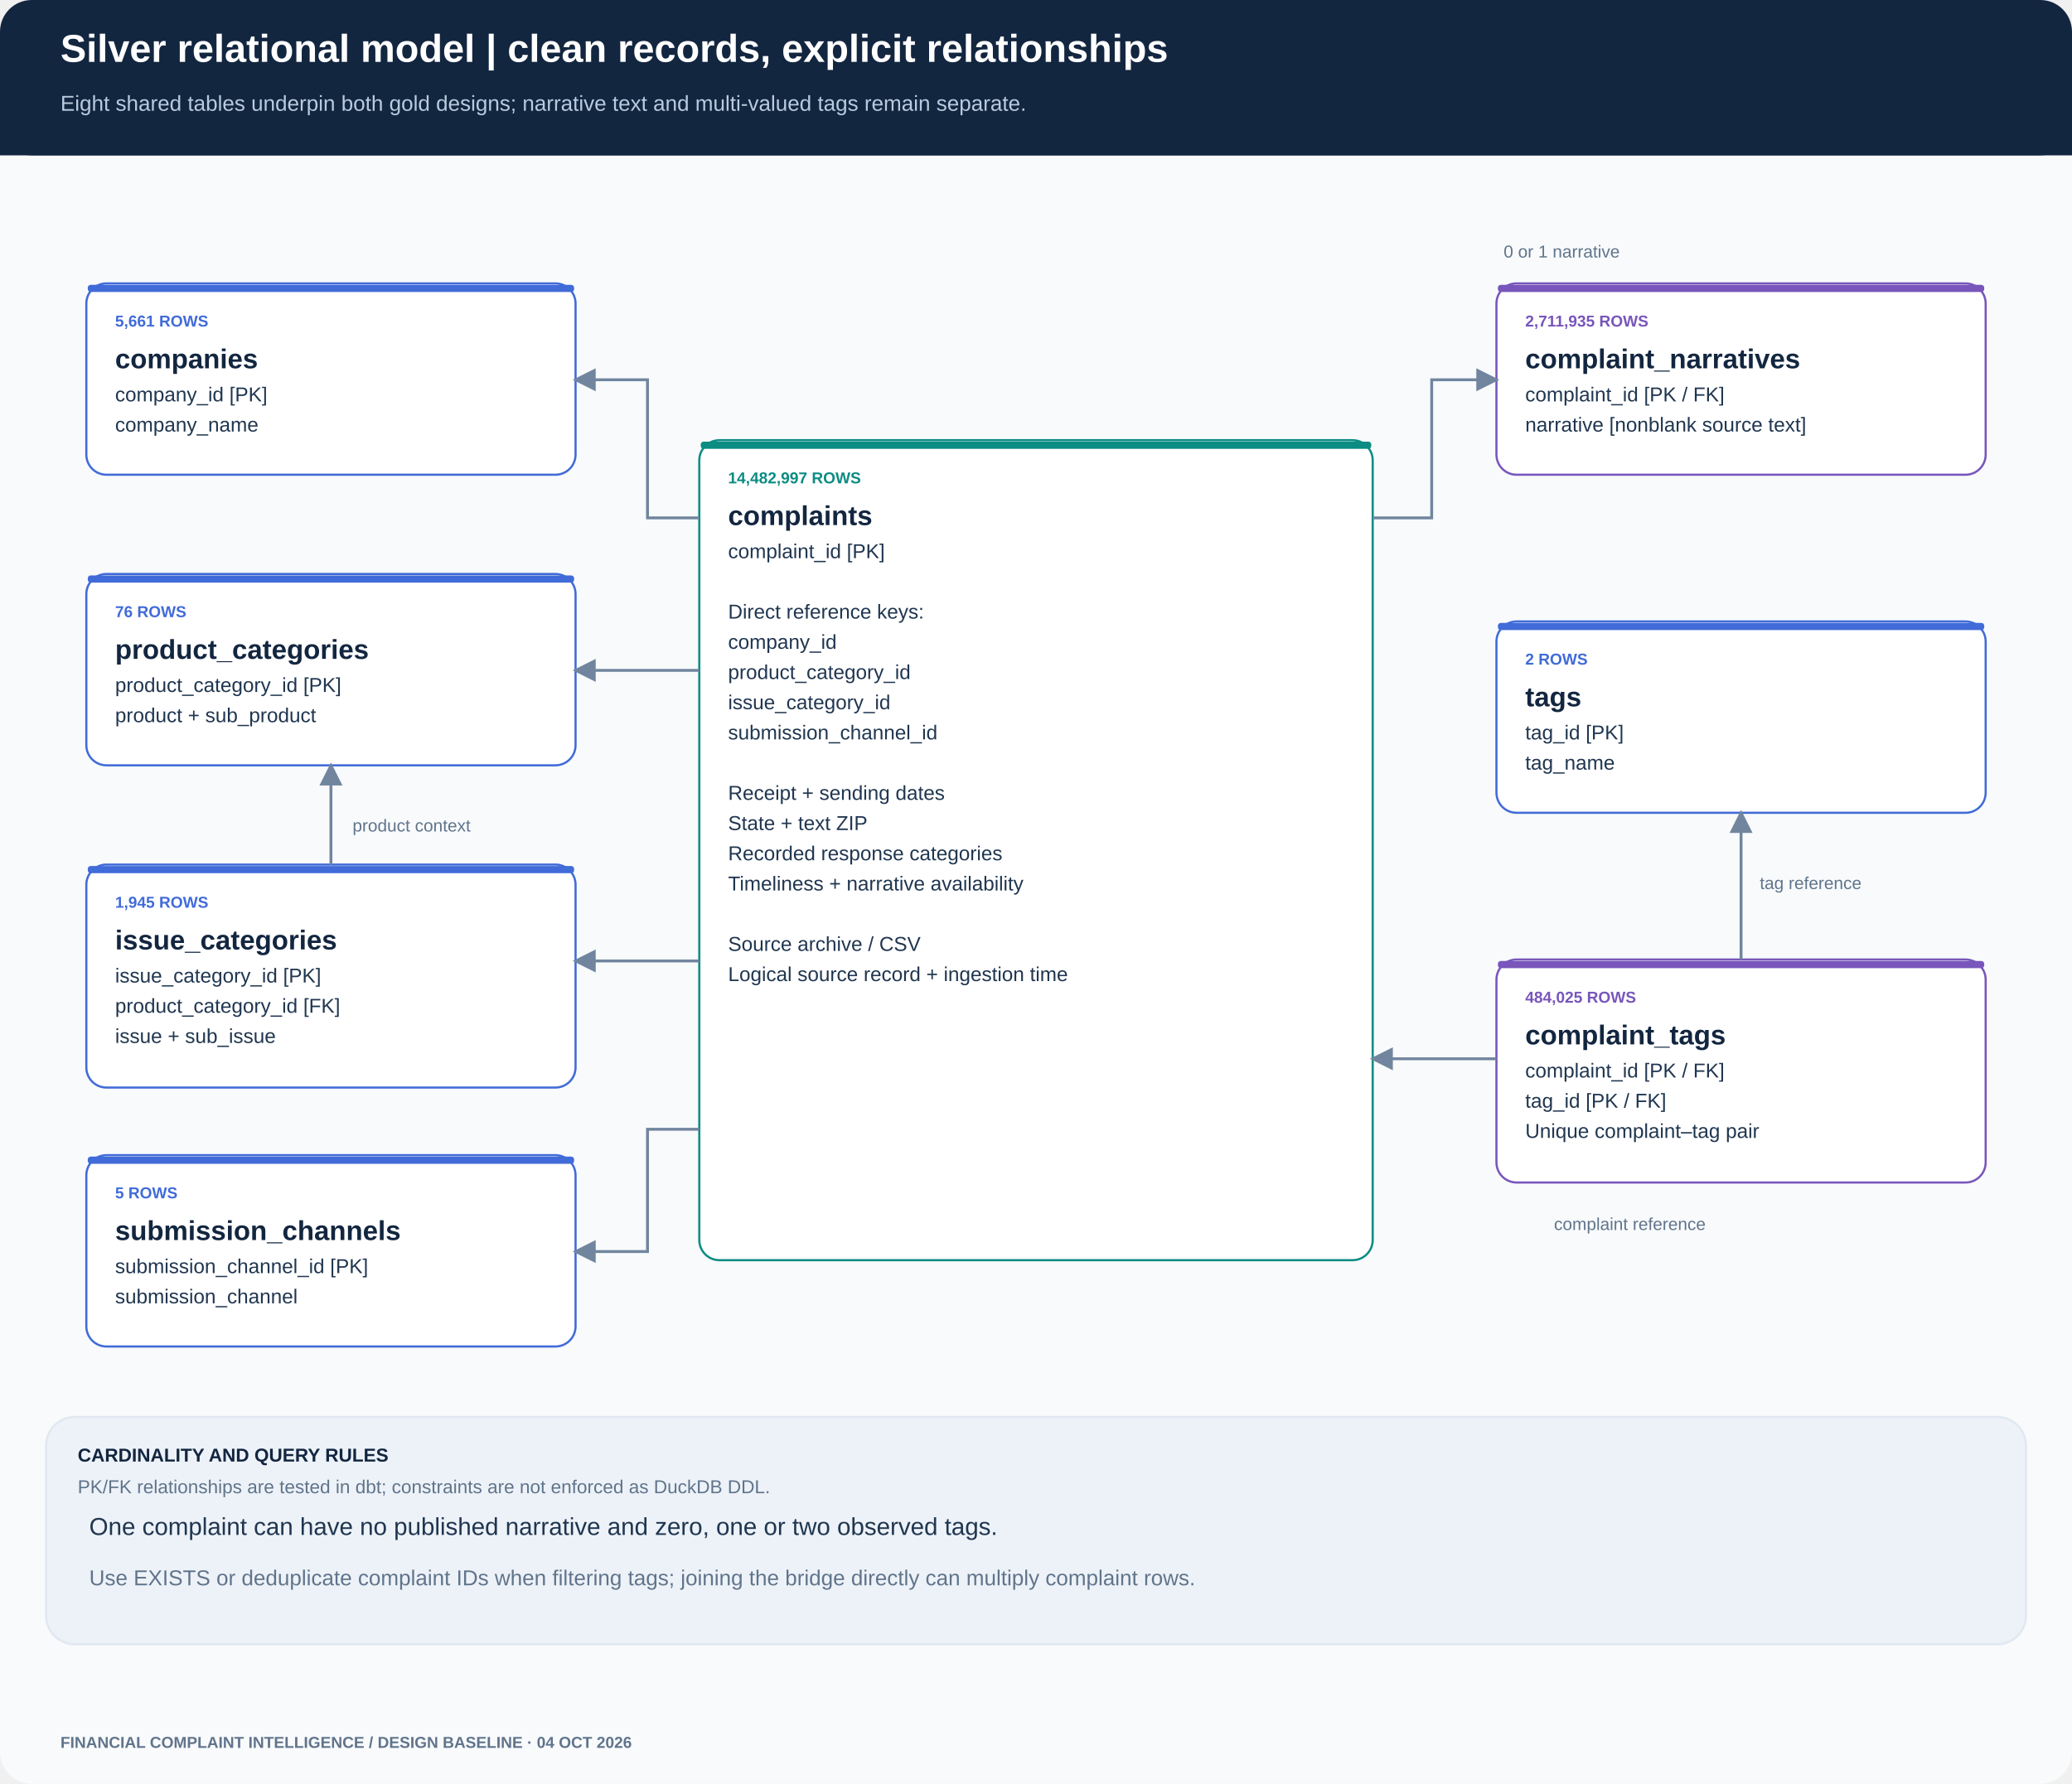
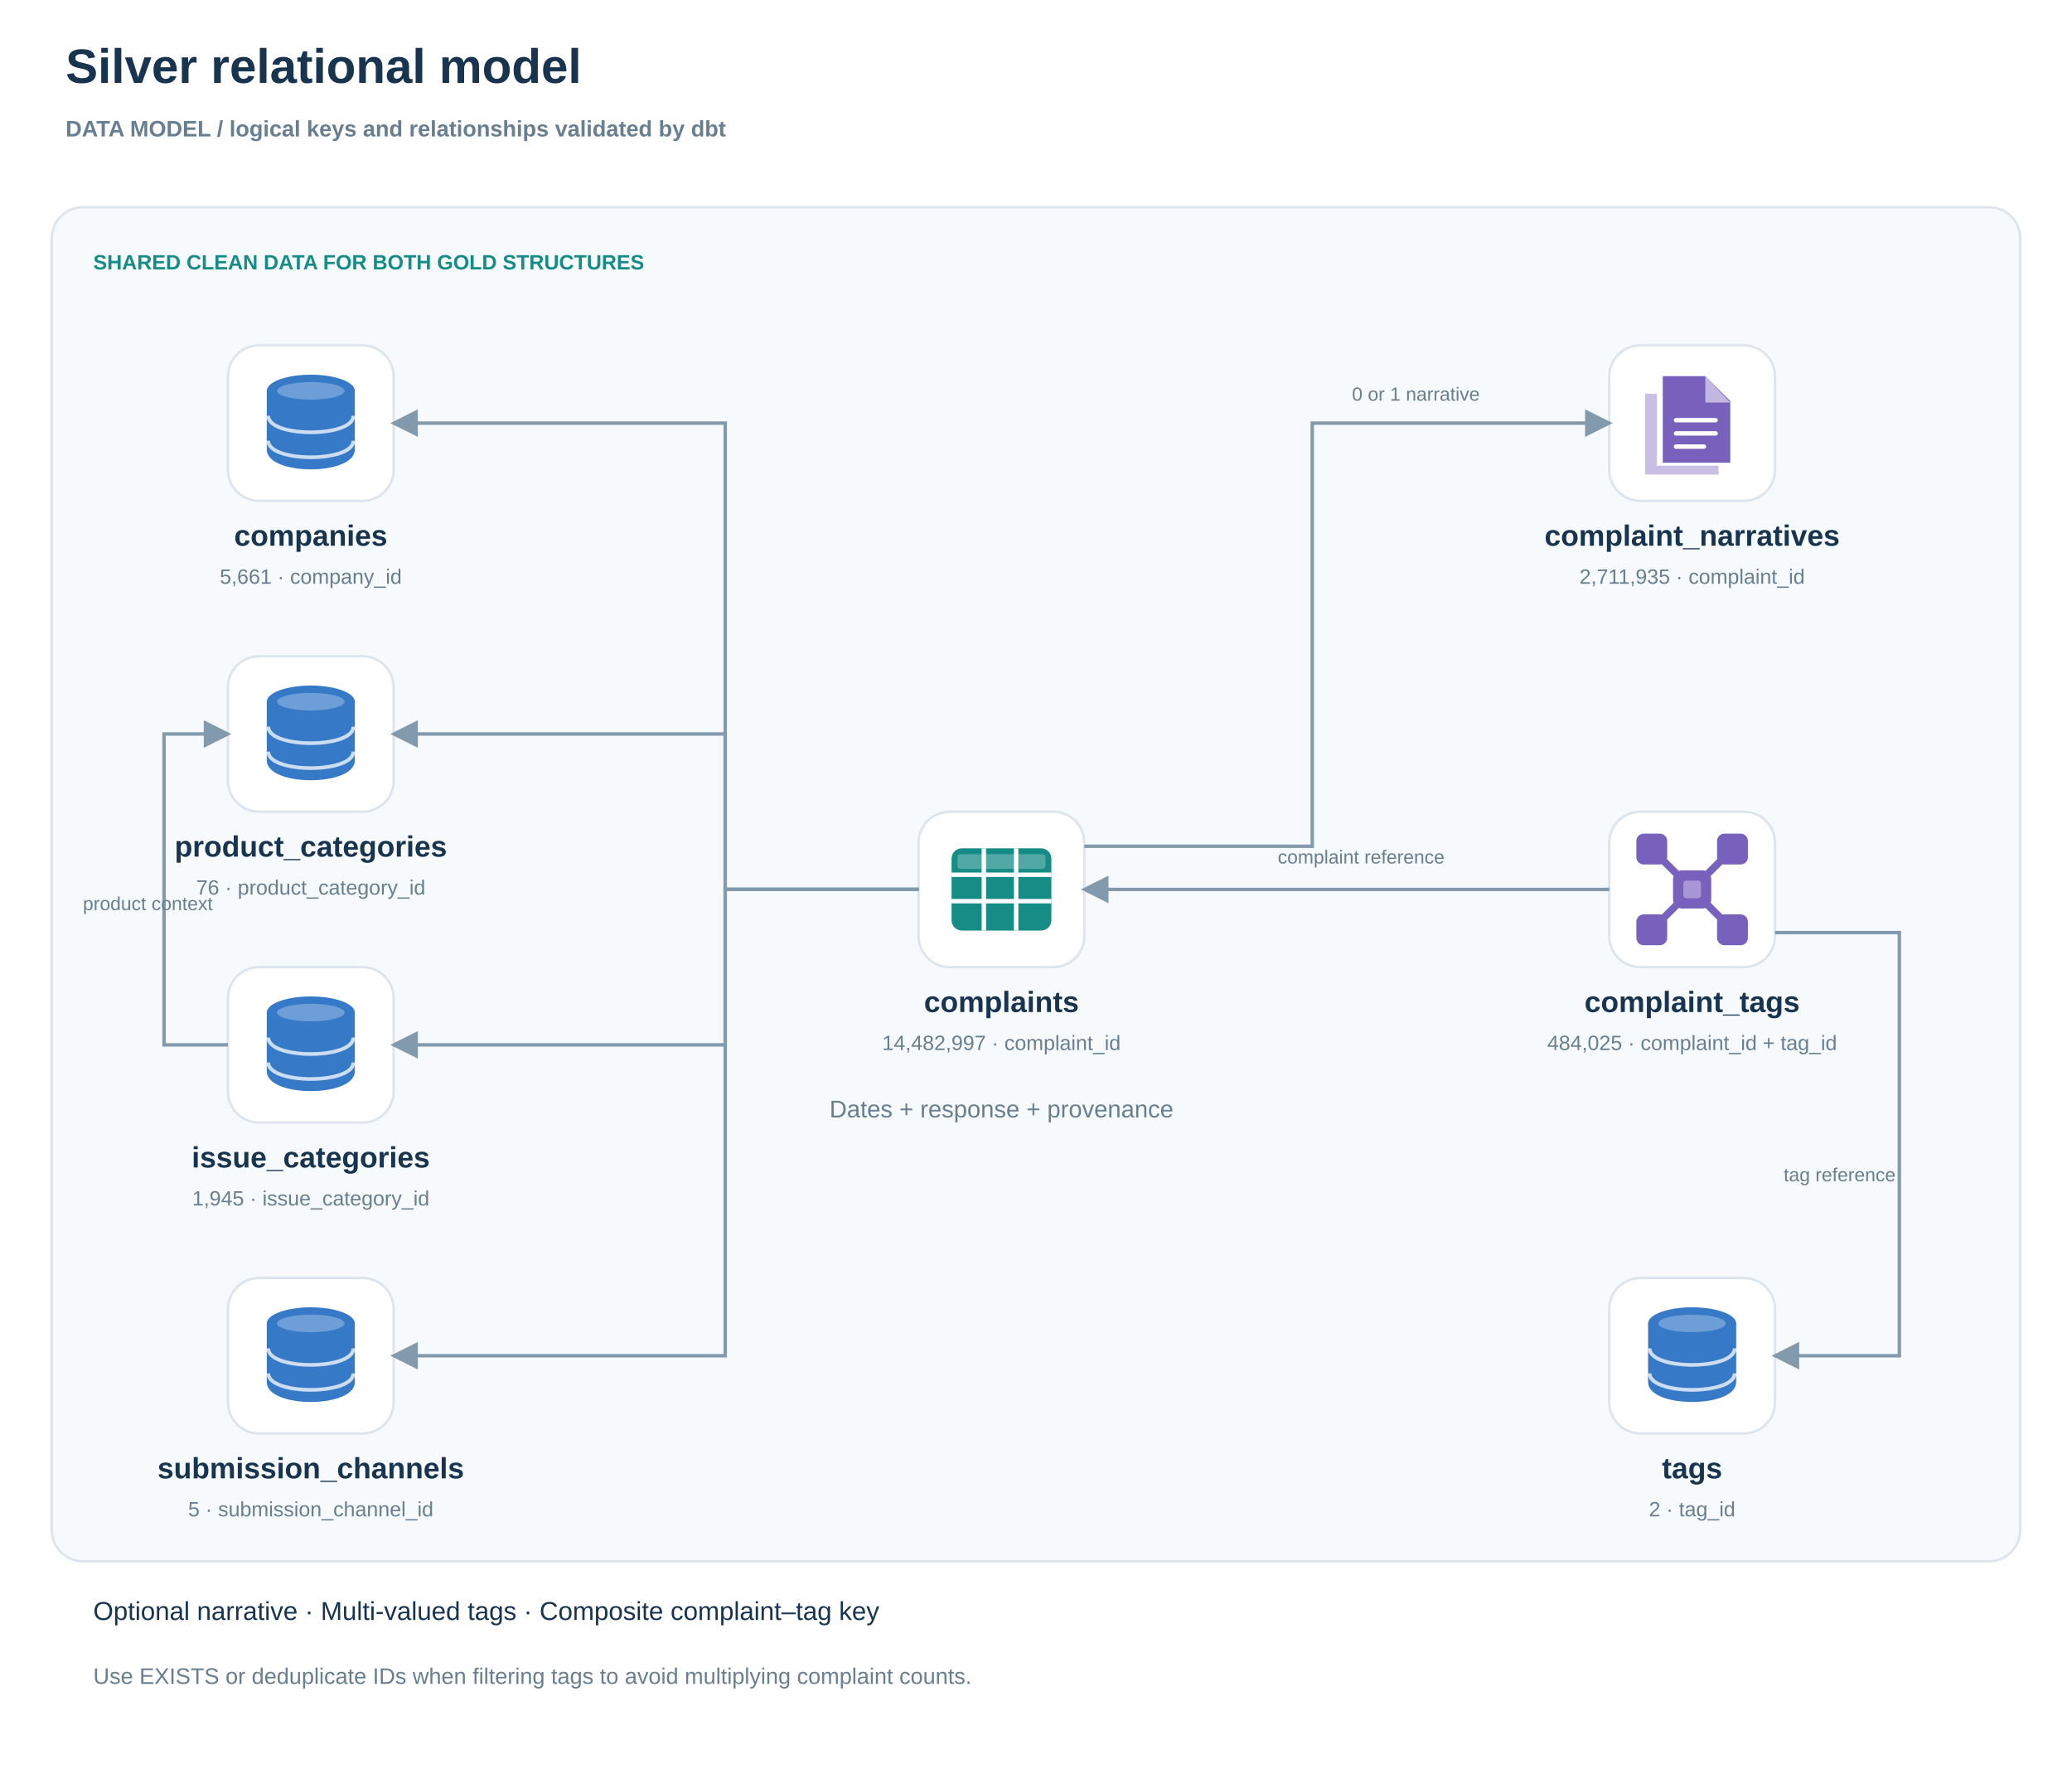
- <svg xmlns="http://www.w3.org/2000/svg" width="1440" height="1240" viewBox="0 0 1440 1240" role="img" aria-labelledby="title desc">
+ <svg xmlns="http://www.w3.org/2000/svg" width="1200" height="1030" viewBox="0 0 1200 1030" role="img">
  <defs>
-     <marker id="arrow" markerWidth="8" markerHeight="8" refX="7" refY="4" orient="auto">
-       <path d="M0 0L8 4L0 8Z" fill="#71859e" />
+     <marker id="a" markerWidth="8" markerHeight="8" refX="7" refY="4" orient="auto">
+       <path d="M0 0L8 4L0 8Z" fill="#8399ac" />
    </marker>
  </defs>
-   <rect width="1440" height="1240" rx="22" fill="#f8fafc" />
-   <rect width="1440" height="108" rx="22" fill="#132640" />
-   <rect y="85" width="1440" height="23" fill="#132640" />
-   <text x="42" y="43" font-family="Arial,Helvetica,sans-serif" font-size="27" fill="#ffffff" font-weight="700">Silver relational model | clean records, explicit relationships</text>
-   <text x="42" y="77" font-family="Arial,Helvetica,sans-serif" font-size="15" fill="#b8ccdf" font-weight="400">Eight shared tables underpin both gold designs; narrative text and multi-valued tags remain separate.</text>
-   <rect x="60" y="197" width="340" height="133" rx="14" fill="#ffffff" stroke="#416bd8" stroke-width="1.5" />
-   <rect x="61" y="198" width="338" height="5" rx="2" fill="#416bd8" />
-   <text x="80" y="227" font-family="Arial,Helvetica,sans-serif" font-size="11" fill="#416bd8" font-weight="700">5,661 ROWS</text>
-   <text x="80" y="256" font-family="Arial,Helvetica,sans-serif" font-size="19" fill="#132640" font-weight="700">companies</text>
-   <text x="80" y="279" font-family="Arial,Helvetica,sans-serif" font-size="14" fill="#203650" font-weight="400">company_id  [PK]</text>
-   <text x="80" y="300" font-family="Arial,Helvetica,sans-serif" font-size="14" fill="#203650" font-weight="400">company_name</text>
-   <rect x="60" y="399" width="340" height="133" rx="14" fill="#ffffff" stroke="#416bd8" stroke-width="1.5" />
-   <rect x="61" y="400" width="338" height="5" rx="2" fill="#416bd8" />
-   <text x="80" y="429" font-family="Arial,Helvetica,sans-serif" font-size="11" fill="#416bd8" font-weight="700">76 ROWS</text>
-   <text x="80" y="458" font-family="Arial,Helvetica,sans-serif" font-size="19" fill="#132640" font-weight="700">product_categories</text>
-   <text x="80" y="481" font-family="Arial,Helvetica,sans-serif" font-size="14" fill="#203650" font-weight="400">product_category_id  [PK]</text>
-   <text x="80" y="502" font-family="Arial,Helvetica,sans-serif" font-size="14" fill="#203650" font-weight="400">product + sub_product</text>
-   <rect x="60" y="601" width="340" height="155" rx="14" fill="#ffffff" stroke="#416bd8" stroke-width="1.5" />
-   <rect x="61" y="602" width="338" height="5" rx="2" fill="#416bd8" />
-   <text x="80" y="631" font-family="Arial,Helvetica,sans-serif" font-size="11" fill="#416bd8" font-weight="700">1,945 ROWS</text>
-   <text x="80" y="660" font-family="Arial,Helvetica,sans-serif" font-size="19" fill="#132640" font-weight="700">issue_categories</text>
-   <text x="80" y="683" font-family="Arial,Helvetica,sans-serif" font-size="14" fill="#203650" font-weight="400">issue_category_id  [PK]</text>
-   <text x="80" y="704" font-family="Arial,Helvetica,sans-serif" font-size="14" fill="#203650" font-weight="400">product_category_id  [FK]</text>
-   <text x="80" y="725" font-family="Arial,Helvetica,sans-serif" font-size="14" fill="#203650" font-weight="400">issue + sub_issue</text>
-   <rect x="60" y="803" width="340" height="133" rx="14" fill="#ffffff" stroke="#416bd8" stroke-width="1.5" />
-   <rect x="61" y="804" width="338" height="5" rx="2" fill="#416bd8" />
-   <text x="80" y="833" font-family="Arial,Helvetica,sans-serif" font-size="11" fill="#416bd8" font-weight="700">5 ROWS</text>
-   <text x="80" y="862" font-family="Arial,Helvetica,sans-serif" font-size="19" fill="#132640" font-weight="700">submission_channels</text>
-   <text x="80" y="885" font-family="Arial,Helvetica,sans-serif" font-size="14" fill="#203650" font-weight="400">submission_channel_id  [PK]</text>
-   <text x="80" y="906" font-family="Arial,Helvetica,sans-serif" font-size="14" fill="#203650" font-weight="400">submission_channel</text>
-   <rect x="486" y="306" width="468" height="570" rx="14" fill="#ffffff" stroke="#0c8c83" stroke-width="1.5" />
-   <rect x="487" y="307" width="466" height="5" rx="2" fill="#0c8c83" />
-   <text x="506" y="336" font-family="Arial,Helvetica,sans-serif" font-size="11" fill="#0c8c83" font-weight="700">14,482,997 ROWS</text>
-   <text x="506" y="365" font-family="Arial,Helvetica,sans-serif" font-size="19" fill="#132640" font-weight="700">complaints</text>
-   <text x="506" y="388" font-family="Arial,Helvetica,sans-serif" font-size="14" fill="#203650" font-weight="400">complaint_id  [PK]</text>
-   <text x="506" y="409" font-family="Arial,Helvetica,sans-serif" font-size="14" fill="#203650" font-weight="400" />
-   <text x="506" y="430" font-family="Arial,Helvetica,sans-serif" font-size="14" fill="#203650" font-weight="400">Direct reference keys:</text>
-   <text x="506" y="451" font-family="Arial,Helvetica,sans-serif" font-size="14" fill="#203650" font-weight="400">company_id</text>
-   <text x="506" y="472" font-family="Arial,Helvetica,sans-serif" font-size="14" fill="#203650" font-weight="400">product_category_id</text>
-   <text x="506" y="493" font-family="Arial,Helvetica,sans-serif" font-size="14" fill="#203650" font-weight="400">issue_category_id</text>
-   <text x="506" y="514" font-family="Arial,Helvetica,sans-serif" font-size="14" fill="#203650" font-weight="400">submission_channel_id</text>
-   <text x="506" y="535" font-family="Arial,Helvetica,sans-serif" font-size="14" fill="#203650" font-weight="400" />
-   <text x="506" y="556" font-family="Arial,Helvetica,sans-serif" font-size="14" fill="#203650" font-weight="400">Receipt + sending dates</text>
-   <text x="506" y="577" font-family="Arial,Helvetica,sans-serif" font-size="14" fill="#203650" font-weight="400">State + text ZIP</text>
-   <text x="506" y="598" font-family="Arial,Helvetica,sans-serif" font-size="14" fill="#203650" font-weight="400">Recorded response categories</text>
-   <text x="506" y="619" font-family="Arial,Helvetica,sans-serif" font-size="14" fill="#203650" font-weight="400">Timeliness + narrative availability</text>
-   <text x="506" y="640" font-family="Arial,Helvetica,sans-serif" font-size="14" fill="#203650" font-weight="400" />
-   <text x="506" y="661" font-family="Arial,Helvetica,sans-serif" font-size="14" fill="#203650" font-weight="400">Source archive / CSV</text>
-   <text x="506" y="682" font-family="Arial,Helvetica,sans-serif" font-size="14" fill="#203650" font-weight="400">Logical source record + ingestion time</text>
-   <rect x="1040" y="197" width="340" height="133" rx="14" fill="#ffffff" stroke="#7856bb" stroke-width="1.5" />
-   <rect x="1041" y="198" width="338" height="5" rx="2" fill="#7856bb" />
-   <text x="1060" y="227" font-family="Arial,Helvetica,sans-serif" font-size="11" fill="#7856bb" font-weight="700">2,711,935 ROWS</text>
-   <text x="1060" y="256" font-family="Arial,Helvetica,sans-serif" font-size="19" fill="#132640" font-weight="700">complaint_narratives</text>
-   <text x="1060" y="279" font-family="Arial,Helvetica,sans-serif" font-size="14" fill="#203650" font-weight="400">complaint_id  [PK / FK]</text>
-   <text x="1060" y="300" font-family="Arial,Helvetica,sans-serif" font-size="14" fill="#203650" font-weight="400">narrative  [nonblank source text]</text>
-   <rect x="1040" y="432" width="340" height="133" rx="14" fill="#ffffff" stroke="#416bd8" stroke-width="1.5" />
-   <rect x="1041" y="433" width="338" height="5" rx="2" fill="#416bd8" />
-   <text x="1060" y="462" font-family="Arial,Helvetica,sans-serif" font-size="11" fill="#416bd8" font-weight="700">2 ROWS</text>
-   <text x="1060" y="491" font-family="Arial,Helvetica,sans-serif" font-size="19" fill="#132640" font-weight="700">tags</text>
-   <text x="1060" y="514" font-family="Arial,Helvetica,sans-serif" font-size="14" fill="#203650" font-weight="400">tag_id  [PK]</text>
-   <text x="1060" y="535" font-family="Arial,Helvetica,sans-serif" font-size="14" fill="#203650" font-weight="400">tag_name</text>
-   <rect x="1040" y="667" width="340" height="155" rx="14" fill="#ffffff" stroke="#7856bb" stroke-width="1.5" />
-   <rect x="1041" y="668" width="338" height="5" rx="2" fill="#7856bb" />
-   <text x="1060" y="697" font-family="Arial,Helvetica,sans-serif" font-size="11" fill="#7856bb" font-weight="700">484,025 ROWS</text>
-   <text x="1060" y="726" font-family="Arial,Helvetica,sans-serif" font-size="19" fill="#132640" font-weight="700">complaint_tags</text>
-   <text x="1060" y="749" font-family="Arial,Helvetica,sans-serif" font-size="14" fill="#203650" font-weight="400">complaint_id  [PK / FK]</text>
-   <text x="1060" y="770" font-family="Arial,Helvetica,sans-serif" font-size="14" fill="#203650" font-weight="400">tag_id  [PK / FK]</text>
-   <text x="1060" y="791" font-family="Arial,Helvetica,sans-serif" font-size="14" fill="#203650" font-weight="400">Unique complaint–tag pair</text>
-   <path d="M486 360 L450 360 L450 264 L400 264" fill="none" stroke="#71859e" stroke-width="2" marker-end="url(#arrow)" />
-   <path d="M486 466 L400 466" fill="none" stroke="#71859e" stroke-width="2" marker-end="url(#arrow)" />
-   <path d="M486 668 L400 668" fill="none" stroke="#71859e" stroke-width="2" marker-end="url(#arrow)" />
-   <path d="M486 785 L450 785 L450 870 L400 870" fill="none" stroke="#71859e" stroke-width="2" marker-end="url(#arrow)" />
-   <path d="M230 601 L230 532" fill="none" stroke="#71859e" stroke-width="2" marker-end="url(#arrow)" />
-   <text x="245" y="578" font-family="Arial,Helvetica,sans-serif" font-size="12" fill="#60748b" font-weight="400">product context</text>
-   <path d="M954 360 L995 360 L995 264 L1040 264" fill="none" stroke="#71859e" stroke-width="2" marker-end="url(#arrow)" />
-   <text x="1045" y="179" font-family="Arial,Helvetica,sans-serif" font-size="12" fill="#60748b" font-weight="400">0 or 1 narrative</text>
-   <path d="M1040 736 L954 736" fill="none" stroke="#71859e" stroke-width="2" marker-end="url(#arrow)" />
-   <text x="1080" y="855" font-family="Arial,Helvetica,sans-serif" font-size="12" fill="#60748b" font-weight="400">complaint reference</text>
-   <path d="M1210 667 L1210 565" fill="none" stroke="#71859e" stroke-width="2" marker-end="url(#arrow)" />
-   <text x="1223" y="618" font-family="Arial,Helvetica,sans-serif" font-size="12" fill="#60748b" font-weight="400">tag reference</text>
-   <rect x="32" y="985" width="1376" height="158" rx="20" fill="#edf2f8" stroke="#e1e8f1" stroke-width="1.5" />
-   <text x="54" y="1016" font-family="Arial,Helvetica,sans-serif" font-size="13" fill="#132640" font-weight="700">CARDINALITY AND QUERY RULES</text>
-   <text x="54" y="1038" font-family="Arial,Helvetica,sans-serif" font-size="13" fill="#60748b" font-weight="400">PK/FK relationships are tested in dbt; constraints are not enforced as DuckDB DDL.</text>
-   <text x="62" y="1067" font-family="Arial,Helvetica,sans-serif" font-size="17" fill="#203650" font-weight="400">One complaint can have no published narrative and zero, one or two observed tags.</text>
-   <text x="62" y="1102" font-family="Arial,Helvetica,sans-serif" font-size="15" fill="#60748b" font-weight="400">Use EXISTS or deduplicate complaint IDs when filtering tags; joining the bridge directly can multiply complaint rows.</text>
-   <text x="42" y="1215" font-family="Arial,Helvetica,sans-serif" font-size="11" fill="#60748b" font-weight="700">FINANCIAL COMPLAINT INTELLIGENCE  /  DESIGN BASELINE · 04 OCT 2026</text>
+   <rect width="1200" height="1030" fill="white" />
+   <text x="38" y="48" text-anchor="start" font-family="Arial,Helvetica,sans-serif" font-size="28" font-weight="700" fill="#18344f">Silver relational model</text>
+   <text x="38" y="79" text-anchor="start" font-family="Arial,Helvetica,sans-serif" font-size="13" font-weight="700" fill="#687e91">DATA MODEL / logical keys and relationships validated by dbt</text>
+   <rect x="30" y="120" width="1140" height="784" rx="18" fill="#f7fafc" stroke="#dce5ee" stroke-width="1.4" />
+   <text x="54" y="156" text-anchor="start" font-family="Arial,Helvetica,sans-serif" font-size="12" font-weight="700" fill="#168c87">SHARED CLEAN DATA FOR BOTH GOLD STRUCTURES</text>
+   <rect x="132" y="200" width="96" height="90" rx="18" fill="#fff" stroke="#dce5ee" stroke-width="1.4" />
+   <g transform="translate(146,211) scale(.85)" color="#3579c7">
+     <path d="M10 18v40c0 18 60 18 60 0V18z" fill="currentColor" />
+     <ellipse cx="40" cy="18" rx="30" ry="11" fill="currentColor" />
+     <ellipse cx="40" cy="18" rx="23" ry="6" fill="white" opacity=".28" />
+     <path d="M11 35c0 15 58 15 58 0M11 52c0 15 58 15 58 0" fill="none" stroke="white" stroke-width="2.5" opacity=".75" />
+   </g>
+   <text x="180" y="316" text-anchor="middle" font-family="Arial,Helvetica,sans-serif" font-size="17" font-weight="700" fill="#18344f">companies</text>
+   <text x="180" y="338" text-anchor="middle" font-family="Arial,Helvetica,sans-serif" font-size="12" font-weight="400" fill="#687e91">5,661 · company_id</text>
+   <rect x="132" y="380" width="96" height="90" rx="18" fill="#fff" stroke="#dce5ee" stroke-width="1.4" />
+   <g transform="translate(146,391) scale(.85)" color="#3579c7">
+     <path d="M10 18v40c0 18 60 18 60 0V18z" fill="currentColor" />
+     <ellipse cx="40" cy="18" rx="30" ry="11" fill="currentColor" />
+     <ellipse cx="40" cy="18" rx="23" ry="6" fill="white" opacity=".28" />
+     <path d="M11 35c0 15 58 15 58 0M11 52c0 15 58 15 58 0" fill="none" stroke="white" stroke-width="2.5" opacity=".75" />
+   </g>
+   <text x="180" y="496" text-anchor="middle" font-family="Arial,Helvetica,sans-serif" font-size="17" font-weight="700" fill="#18344f">product_categories</text>
+   <text x="180" y="518" text-anchor="middle" font-family="Arial,Helvetica,sans-serif" font-size="12" font-weight="400" fill="#687e91">76 · product_category_id</text>
+   <rect x="132" y="560" width="96" height="90" rx="18" fill="#fff" stroke="#dce5ee" stroke-width="1.4" />
+   <g transform="translate(146,571) scale(.85)" color="#3579c7">
+     <path d="M10 18v40c0 18 60 18 60 0V18z" fill="currentColor" />
+     <ellipse cx="40" cy="18" rx="30" ry="11" fill="currentColor" />
+     <ellipse cx="40" cy="18" rx="23" ry="6" fill="white" opacity=".28" />
+     <path d="M11 35c0 15 58 15 58 0M11 52c0 15 58 15 58 0" fill="none" stroke="white" stroke-width="2.5" opacity=".75" />
+   </g>
+   <text x="180" y="676" text-anchor="middle" font-family="Arial,Helvetica,sans-serif" font-size="17" font-weight="700" fill="#18344f">issue_categories</text>
+   <text x="180" y="698" text-anchor="middle" font-family="Arial,Helvetica,sans-serif" font-size="12" font-weight="400" fill="#687e91">1,945 · issue_category_id</text>
+   <rect x="132" y="740" width="96" height="90" rx="18" fill="#fff" stroke="#dce5ee" stroke-width="1.4" />
+   <g transform="translate(146,751) scale(.85)" color="#3579c7">
+     <path d="M10 18v40c0 18 60 18 60 0V18z" fill="currentColor" />
+     <ellipse cx="40" cy="18" rx="30" ry="11" fill="currentColor" />
+     <ellipse cx="40" cy="18" rx="23" ry="6" fill="white" opacity=".28" />
+     <path d="M11 35c0 15 58 15 58 0M11 52c0 15 58 15 58 0" fill="none" stroke="white" stroke-width="2.5" opacity=".75" />
+   </g>
+   <text x="180" y="856" text-anchor="middle" font-family="Arial,Helvetica,sans-serif" font-size="17" font-weight="700" fill="#18344f">submission_channels</text>
+   <text x="180" y="878" text-anchor="middle" font-family="Arial,Helvetica,sans-serif" font-size="12" font-weight="400" fill="#687e91">5 · submission_channel_id</text>
+   <rect x="532" y="470" width="96" height="90" rx="18" fill="#fff" stroke="#dce5ee" stroke-width="1.4" />
+   <g transform="translate(546,481) scale(.85)" color="#168c87">
+     <rect x="6" y="12" width="68" height="56" rx="7" fill="currentColor" />
+     <path d="M6 30h68M6 48h68M28 12v56M50 12v56" stroke="white" stroke-width="3" />
+     <rect x="10" y="16" width="60" height="10" rx="2" fill="white" opacity=".25" />
+   </g>
+   <text x="580" y="586" text-anchor="middle" font-family="Arial,Helvetica,sans-serif" font-size="17" font-weight="700" fill="#18344f">complaints</text>
+   <text x="580" y="608" text-anchor="middle" font-family="Arial,Helvetica,sans-serif" font-size="12" font-weight="400" fill="#687e91">14,482,997 · complaint_id</text>
+   <text x="580" y="647" text-anchor="middle" font-family="Arial,Helvetica,sans-serif" font-size="14" font-weight="400" fill="#687e91">Dates + response + provenance</text>
+   <path d="M532 515 L420 515 L420 245 L228 245" fill="none" stroke="#8399ac" stroke-width="2" marker-end="url(#a)" />
+   <path d="M532 515 L420 515 L420 425 L228 425" fill="none" stroke="#8399ac" stroke-width="2" marker-end="url(#a)" />
+   <path d="M532 515 L420 515 L420 605 L228 605" fill="none" stroke="#8399ac" stroke-width="2" marker-end="url(#a)" />
+   <path d="M532 515 L420 515 L420 785 L228 785" fill="none" stroke="#8399ac" stroke-width="2" marker-end="url(#a)" />
+   <rect x="932" y="200" width="96" height="90" rx="18" fill="#fff" stroke="#dce5ee" stroke-width="1.4" />
+   <g transform="translate(946,211) scale(.85)" color="#7860bd">
+     <path d="M8 20h8v49h42v6H8z" fill="currentColor" opacity=".4" />
+     <path d="M20 8h29l17 17v42H20z" fill="currentColor" />
+     <path d="M49 8v18h17" fill="white" opacity=".55" />
+     <path d="M29 38h27M29 47h27M29 56h19" stroke="white" stroke-width="3" stroke-linecap="round" />
+   </g>
+   <text x="980" y="316" text-anchor="middle" font-family="Arial,Helvetica,sans-serif" font-size="17" font-weight="700" fill="#18344f">complaint_narratives</text>
+   <text x="980" y="338" text-anchor="middle" font-family="Arial,Helvetica,sans-serif" font-size="12" font-weight="400" fill="#687e91">2,711,935 · complaint_id</text>
+   <rect x="932" y="470" width="96" height="90" rx="18" fill="#fff" stroke="#dce5ee" stroke-width="1.4" />
+   <g transform="translate(946,481) scale(.85)" color="#7860bd">
+     <path d="M17 17l46 46M17 63l46-46" stroke="currentColor" stroke-width="5" />
+     <rect x="27" y="27" width="26" height="26" rx="6" fill="currentColor" />
+     <rect x="2" y="2" width="21" height="21" rx="5" fill="currentColor" />
+     <rect x="57" y="2" width="21" height="21" rx="5" fill="currentColor" />
+     <rect x="2" y="57" width="21" height="21" rx="5" fill="currentColor" />
+     <rect x="57" y="57" width="21" height="21" rx="5" fill="currentColor" />
+     <rect x="34" y="34" width="12" height="12" rx="2" fill="white" opacity=".35" />
+   </g>
+   <text x="980" y="586" text-anchor="middle" font-family="Arial,Helvetica,sans-serif" font-size="17" font-weight="700" fill="#18344f">complaint_tags</text>
+   <text x="980" y="608" text-anchor="middle" font-family="Arial,Helvetica,sans-serif" font-size="12" font-weight="400" fill="#687e91">484,025 · complaint_id + tag_id</text>
+   <rect x="932" y="740" width="96" height="90" rx="18" fill="#fff" stroke="#dce5ee" stroke-width="1.4" />
+   <g transform="translate(946,751) scale(.85)" color="#3579c7">
+     <path d="M10 18v40c0 18 60 18 60 0V18z" fill="currentColor" />
+     <ellipse cx="40" cy="18" rx="30" ry="11" fill="currentColor" />
+     <ellipse cx="40" cy="18" rx="23" ry="6" fill="white" opacity=".28" />
+     <path d="M11 35c0 15 58 15 58 0M11 52c0 15 58 15 58 0" fill="none" stroke="white" stroke-width="2.5" opacity=".75" />
+   </g>
+   <text x="980" y="856" text-anchor="middle" font-family="Arial,Helvetica,sans-serif" font-size="17" font-weight="700" fill="#18344f">tags</text>
+   <text x="980" y="878" text-anchor="middle" font-family="Arial,Helvetica,sans-serif" font-size="12" font-weight="400" fill="#687e91">2 · tag_id</text>
+   <path d="M628 490 L760 490 L760 245 L932 245" fill="none" stroke="#8399ac" stroke-width="2" marker-end="url(#a)" />
+   <text x="783" y="232" text-anchor="start" font-family="Arial,Helvetica,sans-serif" font-size="11" font-weight="400" fill="#687e91">0 or 1 narrative</text>
+   <path d="M932 515 L628 515" fill="none" stroke="#8399ac" stroke-width="2" marker-end="url(#a)" />
+   <text x="740" y="500" text-anchor="start" font-family="Arial,Helvetica,sans-serif" font-size="11" font-weight="400" fill="#687e91">complaint reference</text>
+   <path d="M1028 540 L1100 540 L1100 785 L1028 785" fill="none" stroke="#8399ac" stroke-width="2" marker-end="url(#a)" />
+   <text x="1033" y="684" text-anchor="start" font-family="Arial,Helvetica,sans-serif" font-size="11" font-weight="400" fill="#687e91">tag reference</text>
+   <path d="M132 605 L95 605 L95 425 L132 425" fill="none" stroke="#8399ac" stroke-width="2" marker-end="url(#a)" />
+   <text x="48" y="527" text-anchor="start" font-family="Arial,Helvetica,sans-serif" font-size="11" font-weight="400" fill="#687e91">product context</text>
+   <text x="54" y="938" text-anchor="start" font-family="Arial,Helvetica,sans-serif" font-size="15" font-weight="400" fill="#18344f">Optional narrative · Multi-valued tags · Composite complaint–tag key</text>
+   <text x="54" y="975" text-anchor="start" font-family="Arial,Helvetica,sans-serif" font-size="13" font-weight="400" fill="#687e91">Use EXISTS or deduplicate IDs when filtering tags to avoid multiplying complaint counts.</text>
</svg>
